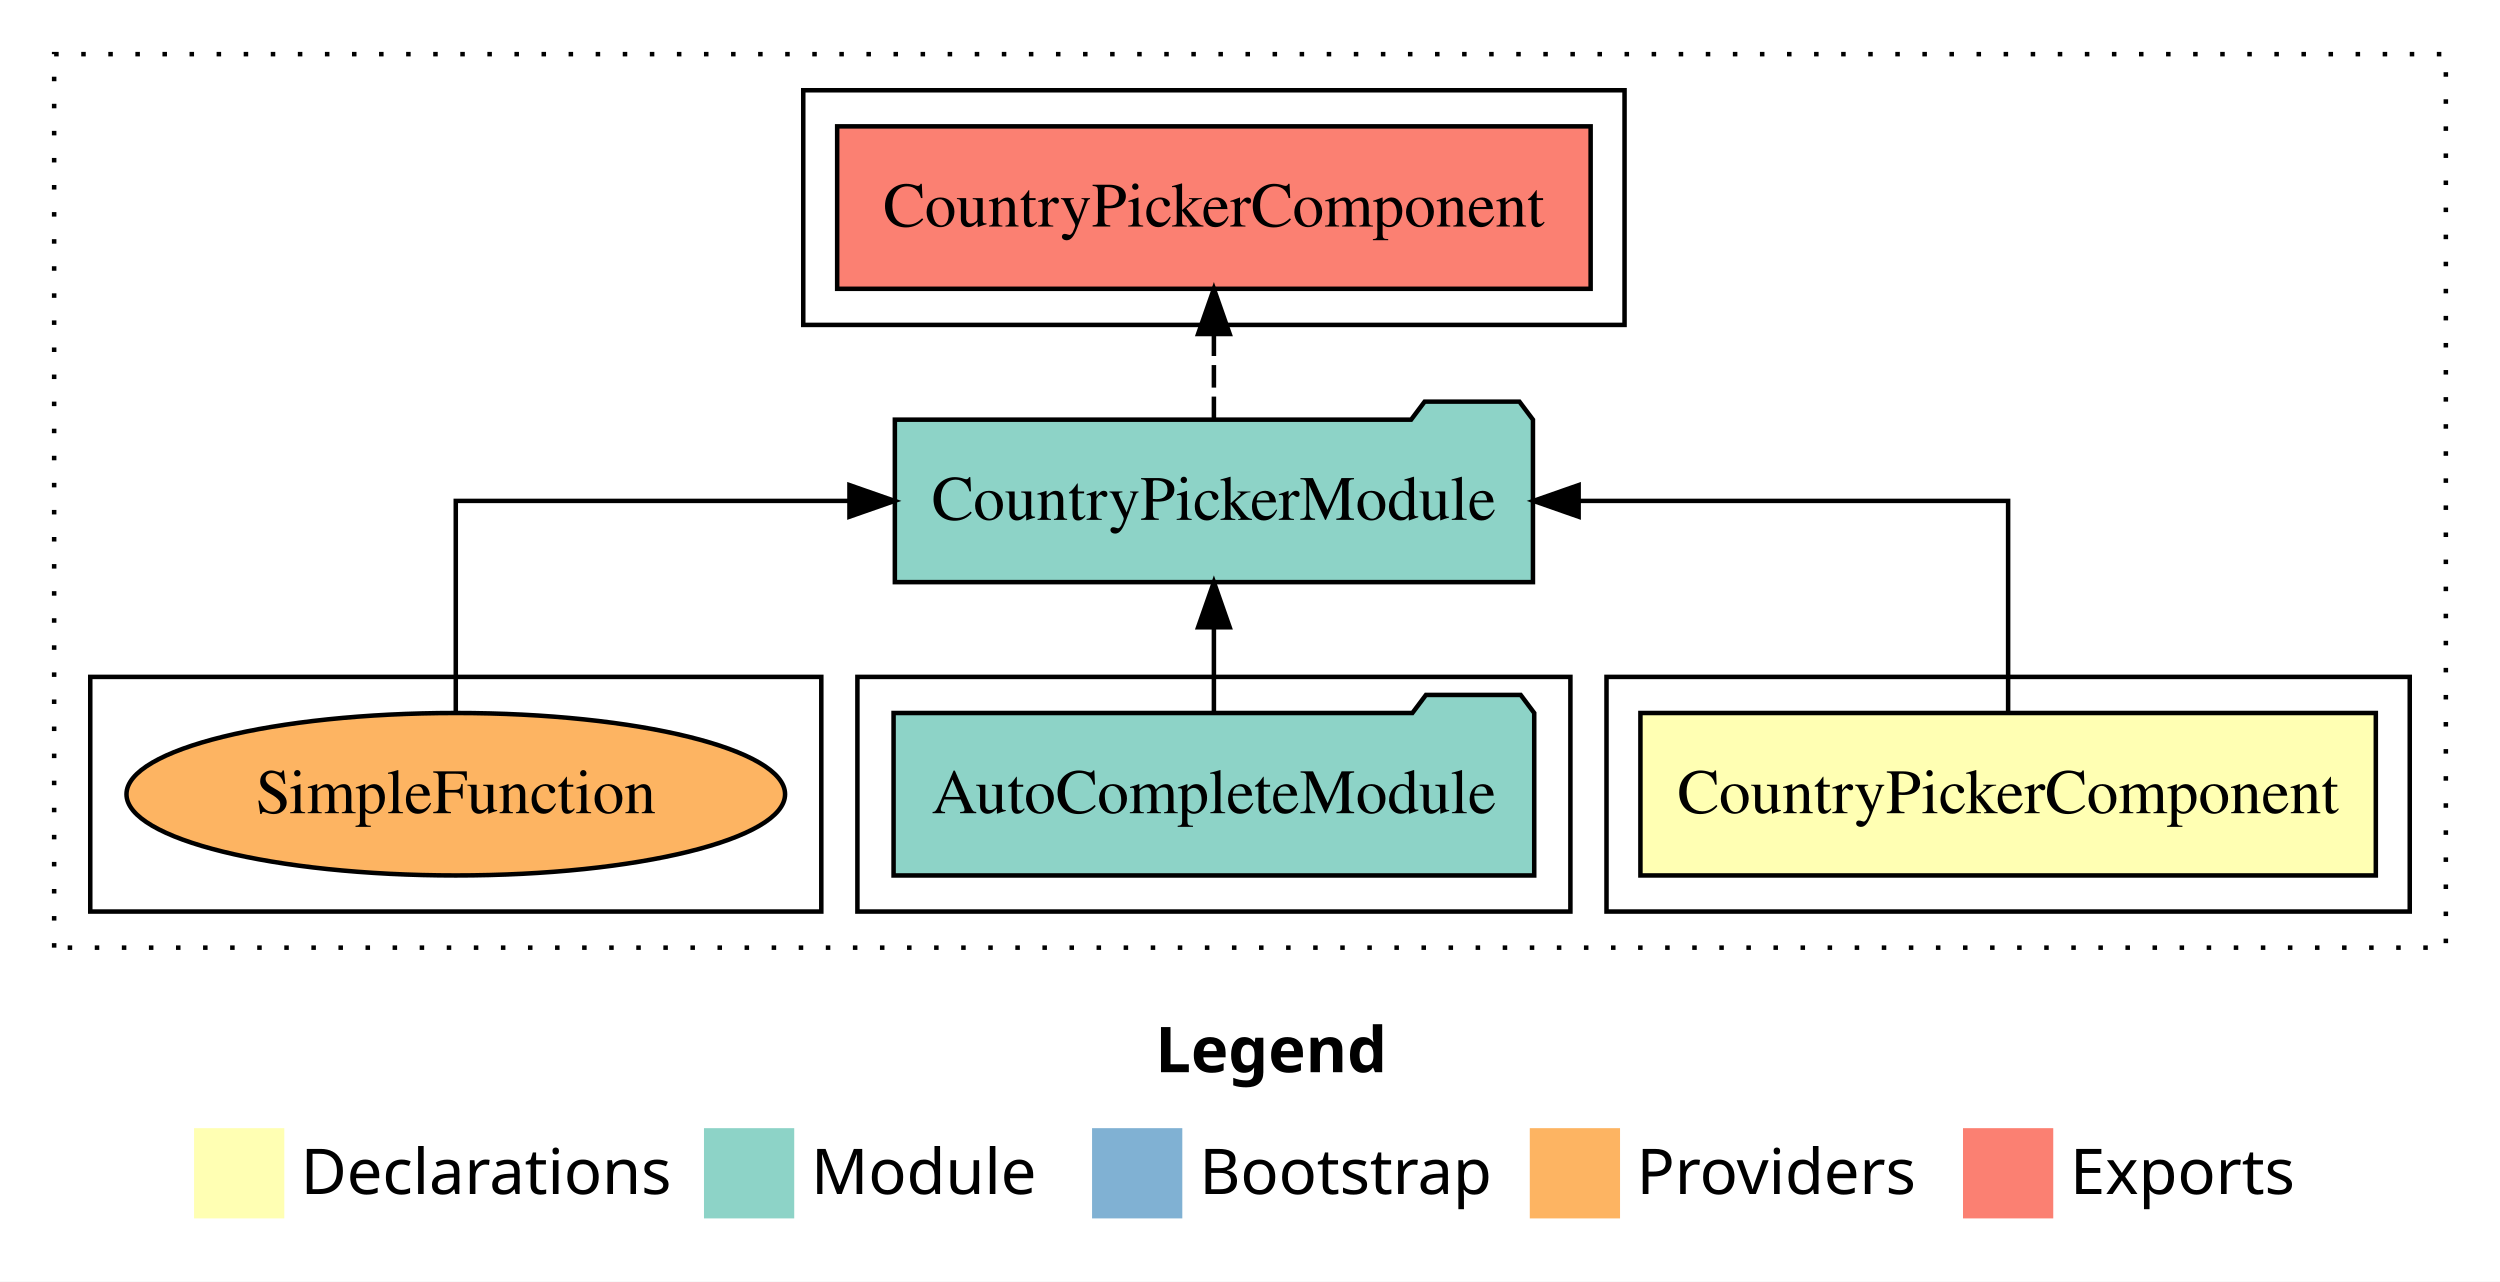
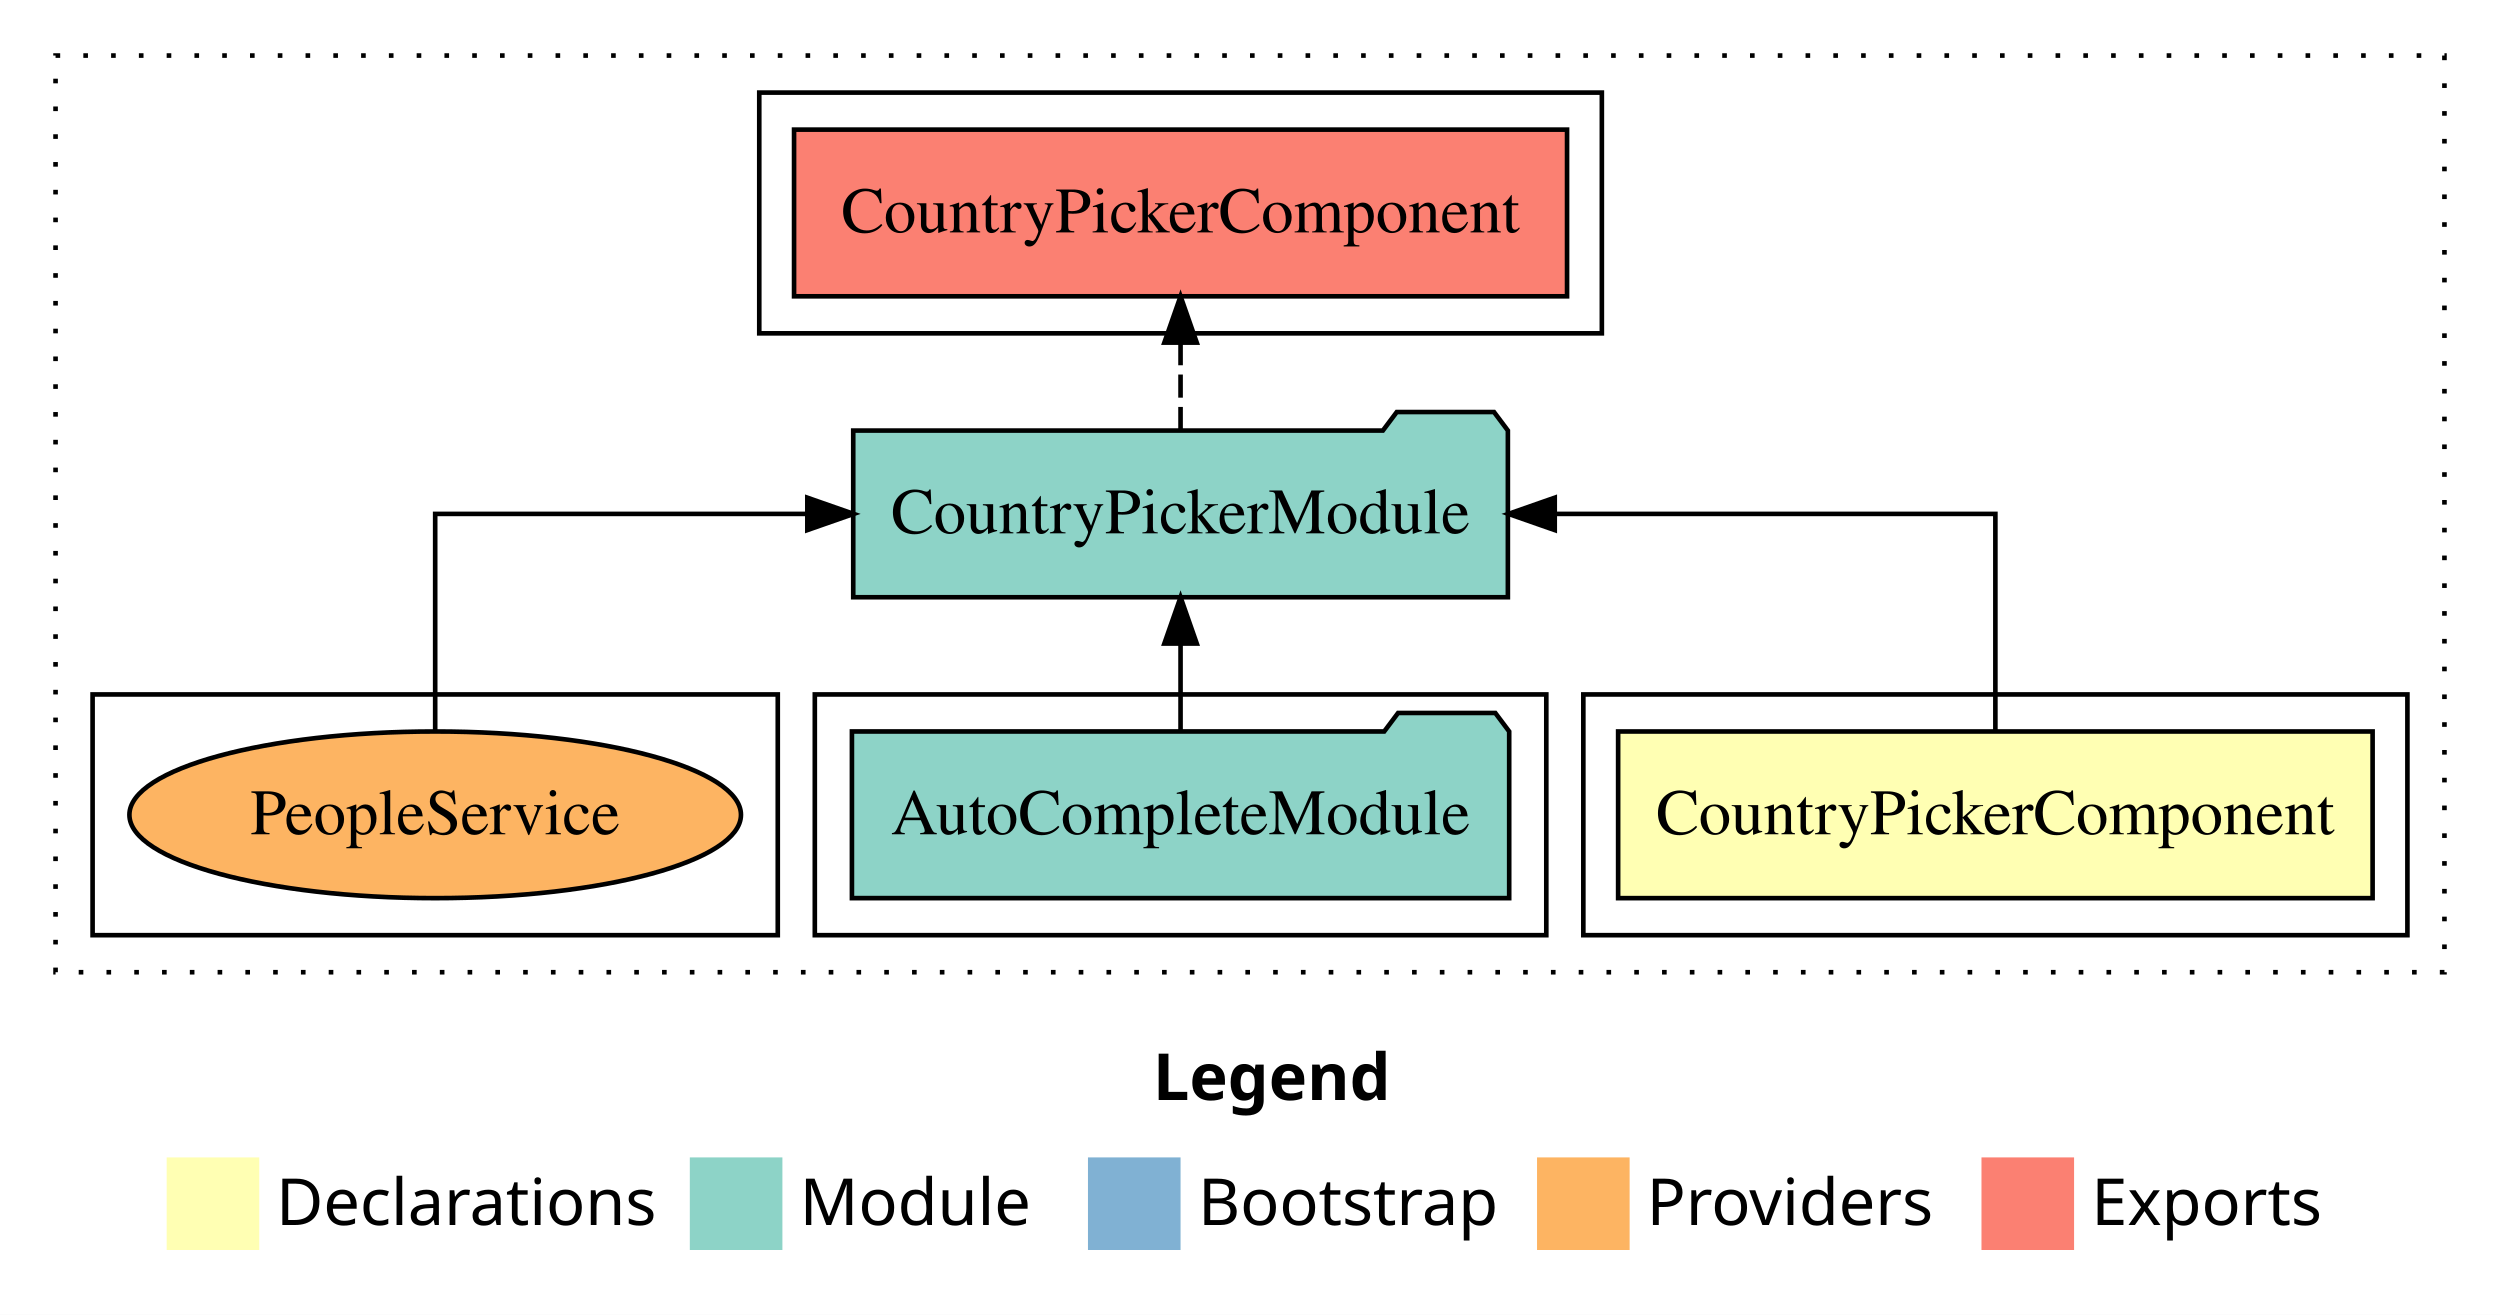
- <svg xmlns="http://www.w3.org/2000/svg" width="554pt" height="284pt" viewBox="0.00 0.00 554.00 284.00">
+ <svg xmlns="http://www.w3.org/2000/svg" width="540pt" height="284pt" viewBox="0.00 0.00 540.00 284.00">
  <g id="graph0" class="graph" transform="scale(1 1) rotate(0) translate(4 280)">
-     <polygon fill="#ffffff" stroke="transparent" points="-4,4 -4,-280 550,-280 550,4 -4,4" />
-     <text text-anchor="start" x="252.009" y="-42.4" font-family="sans-serif" font-weight="bold" font-size="14.00" fill="#000000">Legend</text>
-     <polygon fill="#ffffb3" stroke="transparent" points="39,-10 39,-30 59,-30 59,-10 39,-10" />
-     <text text-anchor="start" x="62.629" y="-15.4" font-family="sans-serif" font-size="14.00" fill="#000000">  Declarations</text>
-     <polygon fill="#8dd3c7" stroke="transparent" points="152,-10 152,-30 172,-30 172,-10 152,-10" />
-     <text text-anchor="start" x="175.725" y="-15.4" font-family="sans-serif" font-size="14.00" fill="#000000">  Module</text>
-     <polygon fill="#80b1d3" stroke="transparent" points="238,-10 238,-30 258,-30 258,-10 238,-10" />
-     <text text-anchor="start" x="261.781" y="-15.4" font-family="sans-serif" font-size="14.00" fill="#000000">  Bootstrap</text>
-     <polygon fill="#fdb462" stroke="transparent" points="335,-10 335,-30 355,-30 355,-10 335,-10" />
-     <text text-anchor="start" x="358.673" y="-15.4" font-family="sans-serif" font-size="14.00" fill="#000000">  Providers</text>
-     <polygon fill="#fb8072" stroke="transparent" points="431,-10 431,-30 451,-30 451,-10 431,-10" />
-     <text text-anchor="start" x="454.726" y="-15.4" font-family="sans-serif" font-size="14.00" fill="#000000">  Exports</text>
+     <polygon fill="#ffffff" stroke="transparent" points="-4,4 -4,-280 536,-280 536,4 -4,4" />
+     <text text-anchor="start" x="245.009" y="-42.4" font-family="sans-serif" font-weight="bold" font-size="14.00" fill="#000000">Legend</text>
+     <polygon fill="#ffffb3" stroke="transparent" points="32,-10 32,-30 52,-30 52,-10 32,-10" />
+     <text text-anchor="start" x="55.629" y="-15.4" font-family="sans-serif" font-size="14.00" fill="#000000">  Declarations</text>
+     <polygon fill="#8dd3c7" stroke="transparent" points="145,-10 145,-30 165,-30 165,-10 145,-10" />
+     <text text-anchor="start" x="168.725" y="-15.4" font-family="sans-serif" font-size="14.00" fill="#000000">  Module</text>
+     <polygon fill="#80b1d3" stroke="transparent" points="231,-10 231,-30 251,-30 251,-10 231,-10" />
+     <text text-anchor="start" x="254.781" y="-15.4" font-family="sans-serif" font-size="14.00" fill="#000000">  Bootstrap</text>
+     <polygon fill="#fdb462" stroke="transparent" points="328,-10 328,-30 348,-30 348,-10 328,-10" />
+     <text text-anchor="start" x="351.673" y="-15.4" font-family="sans-serif" font-size="14.00" fill="#000000">  Providers</text>
+     <polygon fill="#fb8072" stroke="transparent" points="424,-10 424,-30 444,-30 444,-10 424,-10" />
+     <text text-anchor="start" x="447.726" y="-15.4" font-family="sans-serif" font-size="14.00" fill="#000000">  Exports</text>
    <g id="clust1" class="cluster">
-       <polygon fill="none" stroke="#000000" stroke-dasharray="1,5" points="8,-70 8,-268 538,-268 538,-70 8,-70" />
+       <polygon fill="none" stroke="#000000" stroke-dasharray="1,5" points="8,-70 8,-268 524,-268 524,-70 8,-70" />
    </g>
    <g id="clust2" class="cluster">
-       <polygon fill="none" stroke="#000000" points="352,-78 352,-130 530,-130 530,-78 352,-78" />
+       <polygon fill="none" stroke="#000000" points="338,-78 338,-130 516,-130 516,-78 338,-78" />
    </g>
    <g id="clust4" class="cluster">
-       <polygon fill="none" stroke="#000000" points="186,-78 186,-130 344,-130 344,-78 186,-78" />
+       <polygon fill="none" stroke="#000000" points="172,-78 172,-130 330,-130 330,-78 172,-78" />
    </g>
    <g id="clust5" class="cluster">
-       <polygon fill="none" stroke="#000000" points="174,-208 174,-260 356,-260 356,-208 174,-208" />
+       <polygon fill="none" stroke="#000000" points="160,-208 160,-260 342,-260 342,-208 160,-208" />
    </g>
    <g id="clust7" class="cluster">
-       <polygon fill="none" stroke="#000000" points="16,-78 16,-130 178,-130 178,-78 16,-78" />
+       <polygon fill="none" stroke="#000000" points="16,-78 16,-130 164,-130 164,-78 16,-78" />
    </g>
    <g id="node1" class="node">
-       <polygon fill="#ffffb3" stroke="#000000" points="522.483,-122 359.517,-122 359.517,-86 522.483,-86 522.483,-122" />
-       <text text-anchor="middle" x="441" y="-99.8" font-family="Times,serif" font-size="14.00" fill="#000000">CountryPickerComponent</text>
+       <polygon fill="#ffffb3" stroke="#000000" points="508.483,-122 345.517,-122 345.517,-86 508.483,-86 508.483,-122" />
+       <text text-anchor="middle" x="427" y="-99.8" font-family="Times,serif" font-size="14.00" fill="#000000">CountryPickerComponent</text>
    </g>
    <g id="node2" class="node">
-       <polygon fill="#8dd3c7" stroke="#000000" points="335.701,-187 332.701,-191 311.701,-191 308.701,-187 194.299,-187 194.299,-151 335.701,-151 335.701,-187" />
-       <text text-anchor="middle" x="265" y="-164.8" font-family="Times,serif" font-size="14.00" fill="#000000">CountryPickerModule</text>
+       <polygon fill="#8dd3c7" stroke="#000000" points="321.701,-187 318.701,-191 297.701,-191 294.701,-187 180.299,-187 180.299,-151 321.701,-151 321.701,-187" />
+       <text text-anchor="middle" x="251" y="-164.8" font-family="Times,serif" font-size="14.00" fill="#000000">CountryPickerModule</text>
    </g>
    <g id="edge1" class="edge">
-       <path fill="none" stroke="#000000" d="M441,-122.106C441,-141.339 441,-169 441,-169 441,-169 345.825,-169 345.825,-169" />
-       <polygon fill="#000000" stroke="#000000" points="345.825,-165.5 335.825,-169 345.825,-172.5 345.825,-165.5" />
+       <path fill="none" stroke="#000000" d="M427,-122.106C427,-141.339 427,-169 427,-169 427,-169 331.825,-169 331.825,-169" />
+       <polygon fill="#000000" stroke="#000000" points="331.825,-165.5 321.825,-169 331.825,-172.5 331.825,-165.5" />
    </g>
    <g id="node4" class="node">
-       <polygon fill="#fb8072" stroke="#000000" points="348.484,-252 181.516,-252 181.516,-216 348.484,-216 348.484,-252" />
-       <text text-anchor="middle" x="265" y="-229.8" font-family="Times,serif" font-size="14.00" fill="#000000">CountryPickerComponent </text>
+       <polygon fill="#fb8072" stroke="#000000" points="334.484,-252 167.516,-252 167.516,-216 334.484,-216 334.484,-252" />
+       <text text-anchor="middle" x="251" y="-229.8" font-family="Times,serif" font-size="14.00" fill="#000000">CountryPickerComponent </text>
    </g>
    <g id="edge3" class="edge">
-       <path fill="none" stroke="#000000" stroke-dasharray="5,2" d="M265,-187.106C265,-187.106 265,-205.991 265,-205.991" />
-       <polygon fill="#000000" stroke="#000000" points="261.5,-205.991 265,-215.991 268.5,-205.991 261.5,-205.991" />
+       <path fill="none" stroke="#000000" stroke-dasharray="5,2" d="M251,-187.106C251,-187.106 251,-205.991 251,-205.991" />
+       <polygon fill="#000000" stroke="#000000" points="247.5,-205.991 251,-215.991 254.5,-205.991 247.5,-205.991" />
    </g>
    <g id="node3" class="node">
-       <polygon fill="#8dd3c7" stroke="#000000" points="335.985,-122 332.985,-126 311.985,-126 308.985,-122 194.015,-122 194.015,-86 335.985,-86 335.985,-122" />
-       <text text-anchor="middle" x="265" y="-99.8" font-family="Times,serif" font-size="14.00" fill="#000000">AutoCompleteModule</text>
+       <polygon fill="#8dd3c7" stroke="#000000" points="321.985,-122 318.985,-126 297.985,-126 294.985,-122 180.015,-122 180.015,-86 321.985,-86 321.985,-122" />
+       <text text-anchor="middle" x="251" y="-99.8" font-family="Times,serif" font-size="14.00" fill="#000000">AutoCompleteModule</text>
    </g>
    <g id="edge2" class="edge">
-       <path fill="none" stroke="#000000" d="M265,-122.106C265,-122.106 265,-140.991 265,-140.991" />
-       <polygon fill="#000000" stroke="#000000" points="261.5,-140.991 265,-150.991 268.5,-140.991 261.5,-140.991" />
+       <path fill="none" stroke="#000000" d="M251,-122.106C251,-122.106 251,-140.991 251,-140.991" />
+       <polygon fill="#000000" stroke="#000000" points="247.5,-140.991 251,-150.991 254.5,-140.991 247.5,-140.991" />
    </g>
    <g id="node5" class="node">
-       <ellipse fill="#fdb462" stroke="#000000" cx="97" cy="-104" rx="72.972" ry="18" />
-       <text text-anchor="middle" x="97" y="-99.8" font-family="Times,serif" font-size="14.00" fill="#000000">SimpleFunction</text>
+       <ellipse fill="#fdb462" stroke="#000000" cx="90" cy="-104" rx="66.049" ry="18" />
+       <text text-anchor="middle" x="90" y="-99.8" font-family="Times,serif" font-size="14.00" fill="#000000">PeopleService</text>
    </g>
    <g id="edge4" class="edge">
-       <path fill="none" stroke="#000000" d="M97,-122.106C97,-141.339 97,-169 97,-169 97,-169 184.24,-169 184.24,-169" />
-       <polygon fill="#000000" stroke="#000000" points="184.24,-172.5 194.24,-169 184.24,-165.5 184.24,-172.5" />
+       <path fill="none" stroke="#000000" d="M90,-122.106C90,-141.339 90,-169 90,-169 90,-169 170.383,-169 170.383,-169" />
+       <polygon fill="#000000" stroke="#000000" points="170.383,-172.5 180.383,-169 170.383,-165.5 170.383,-172.5" />
    </g>
  </g>
</svg>
